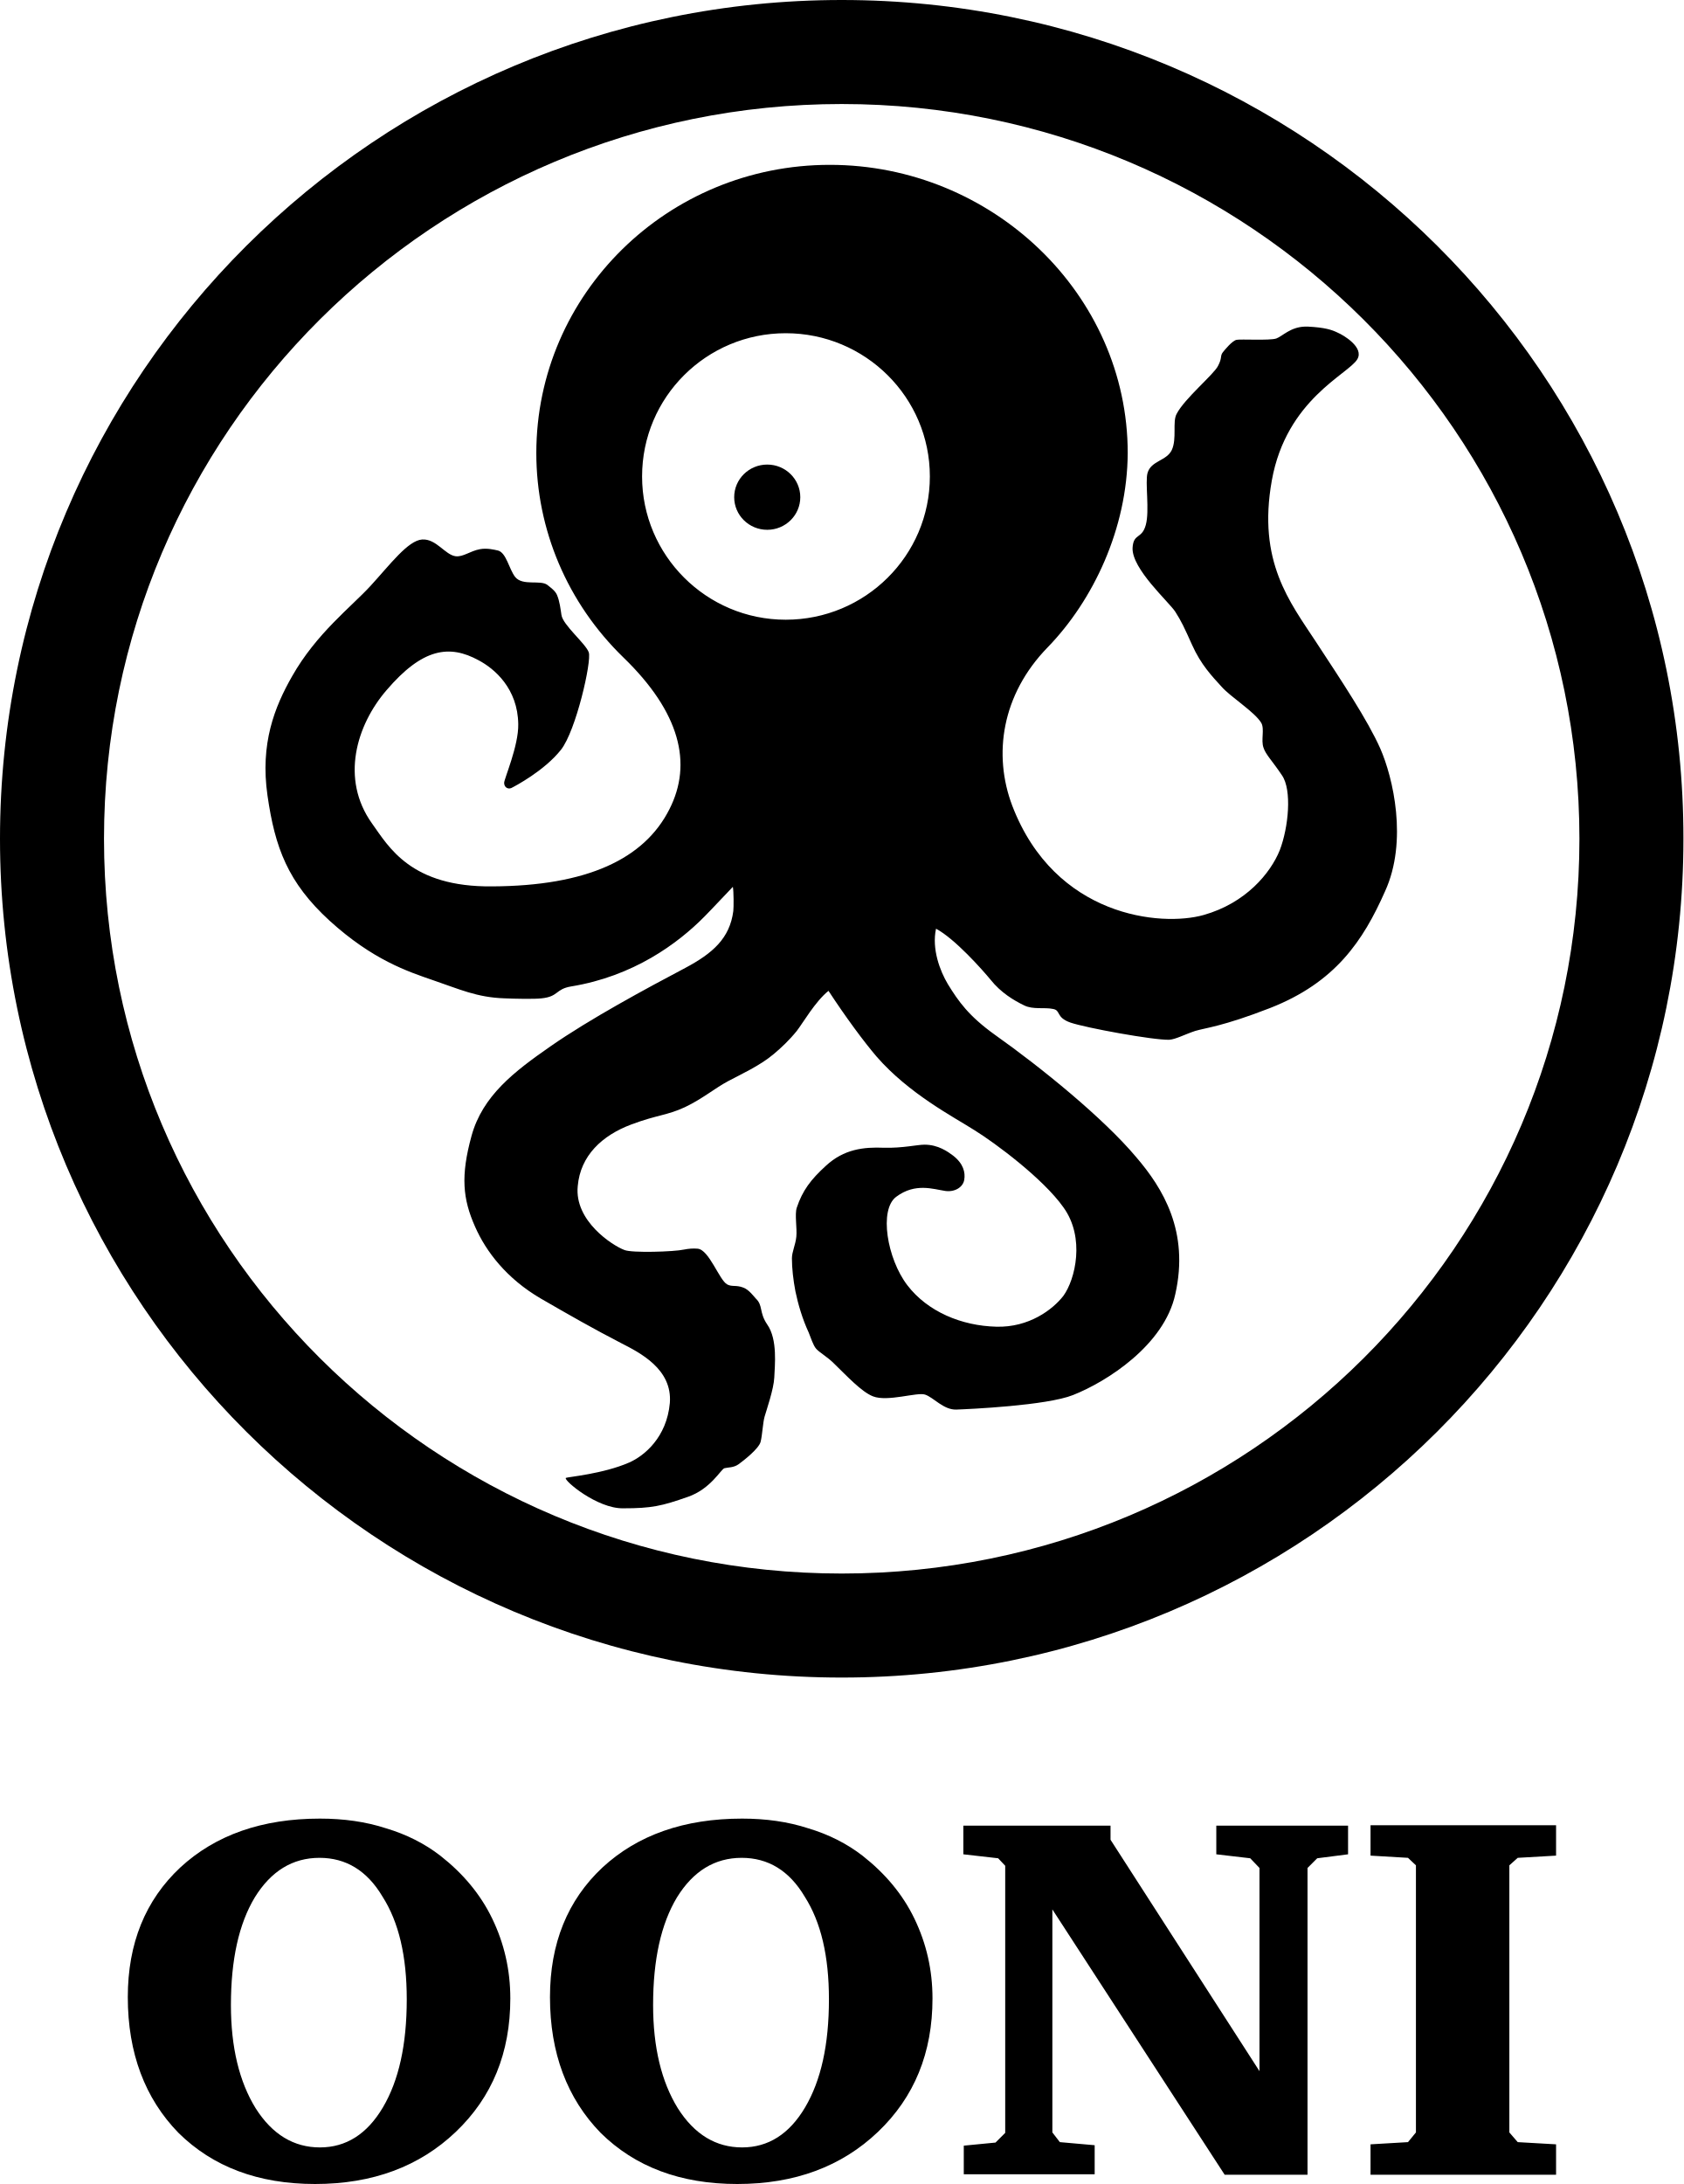
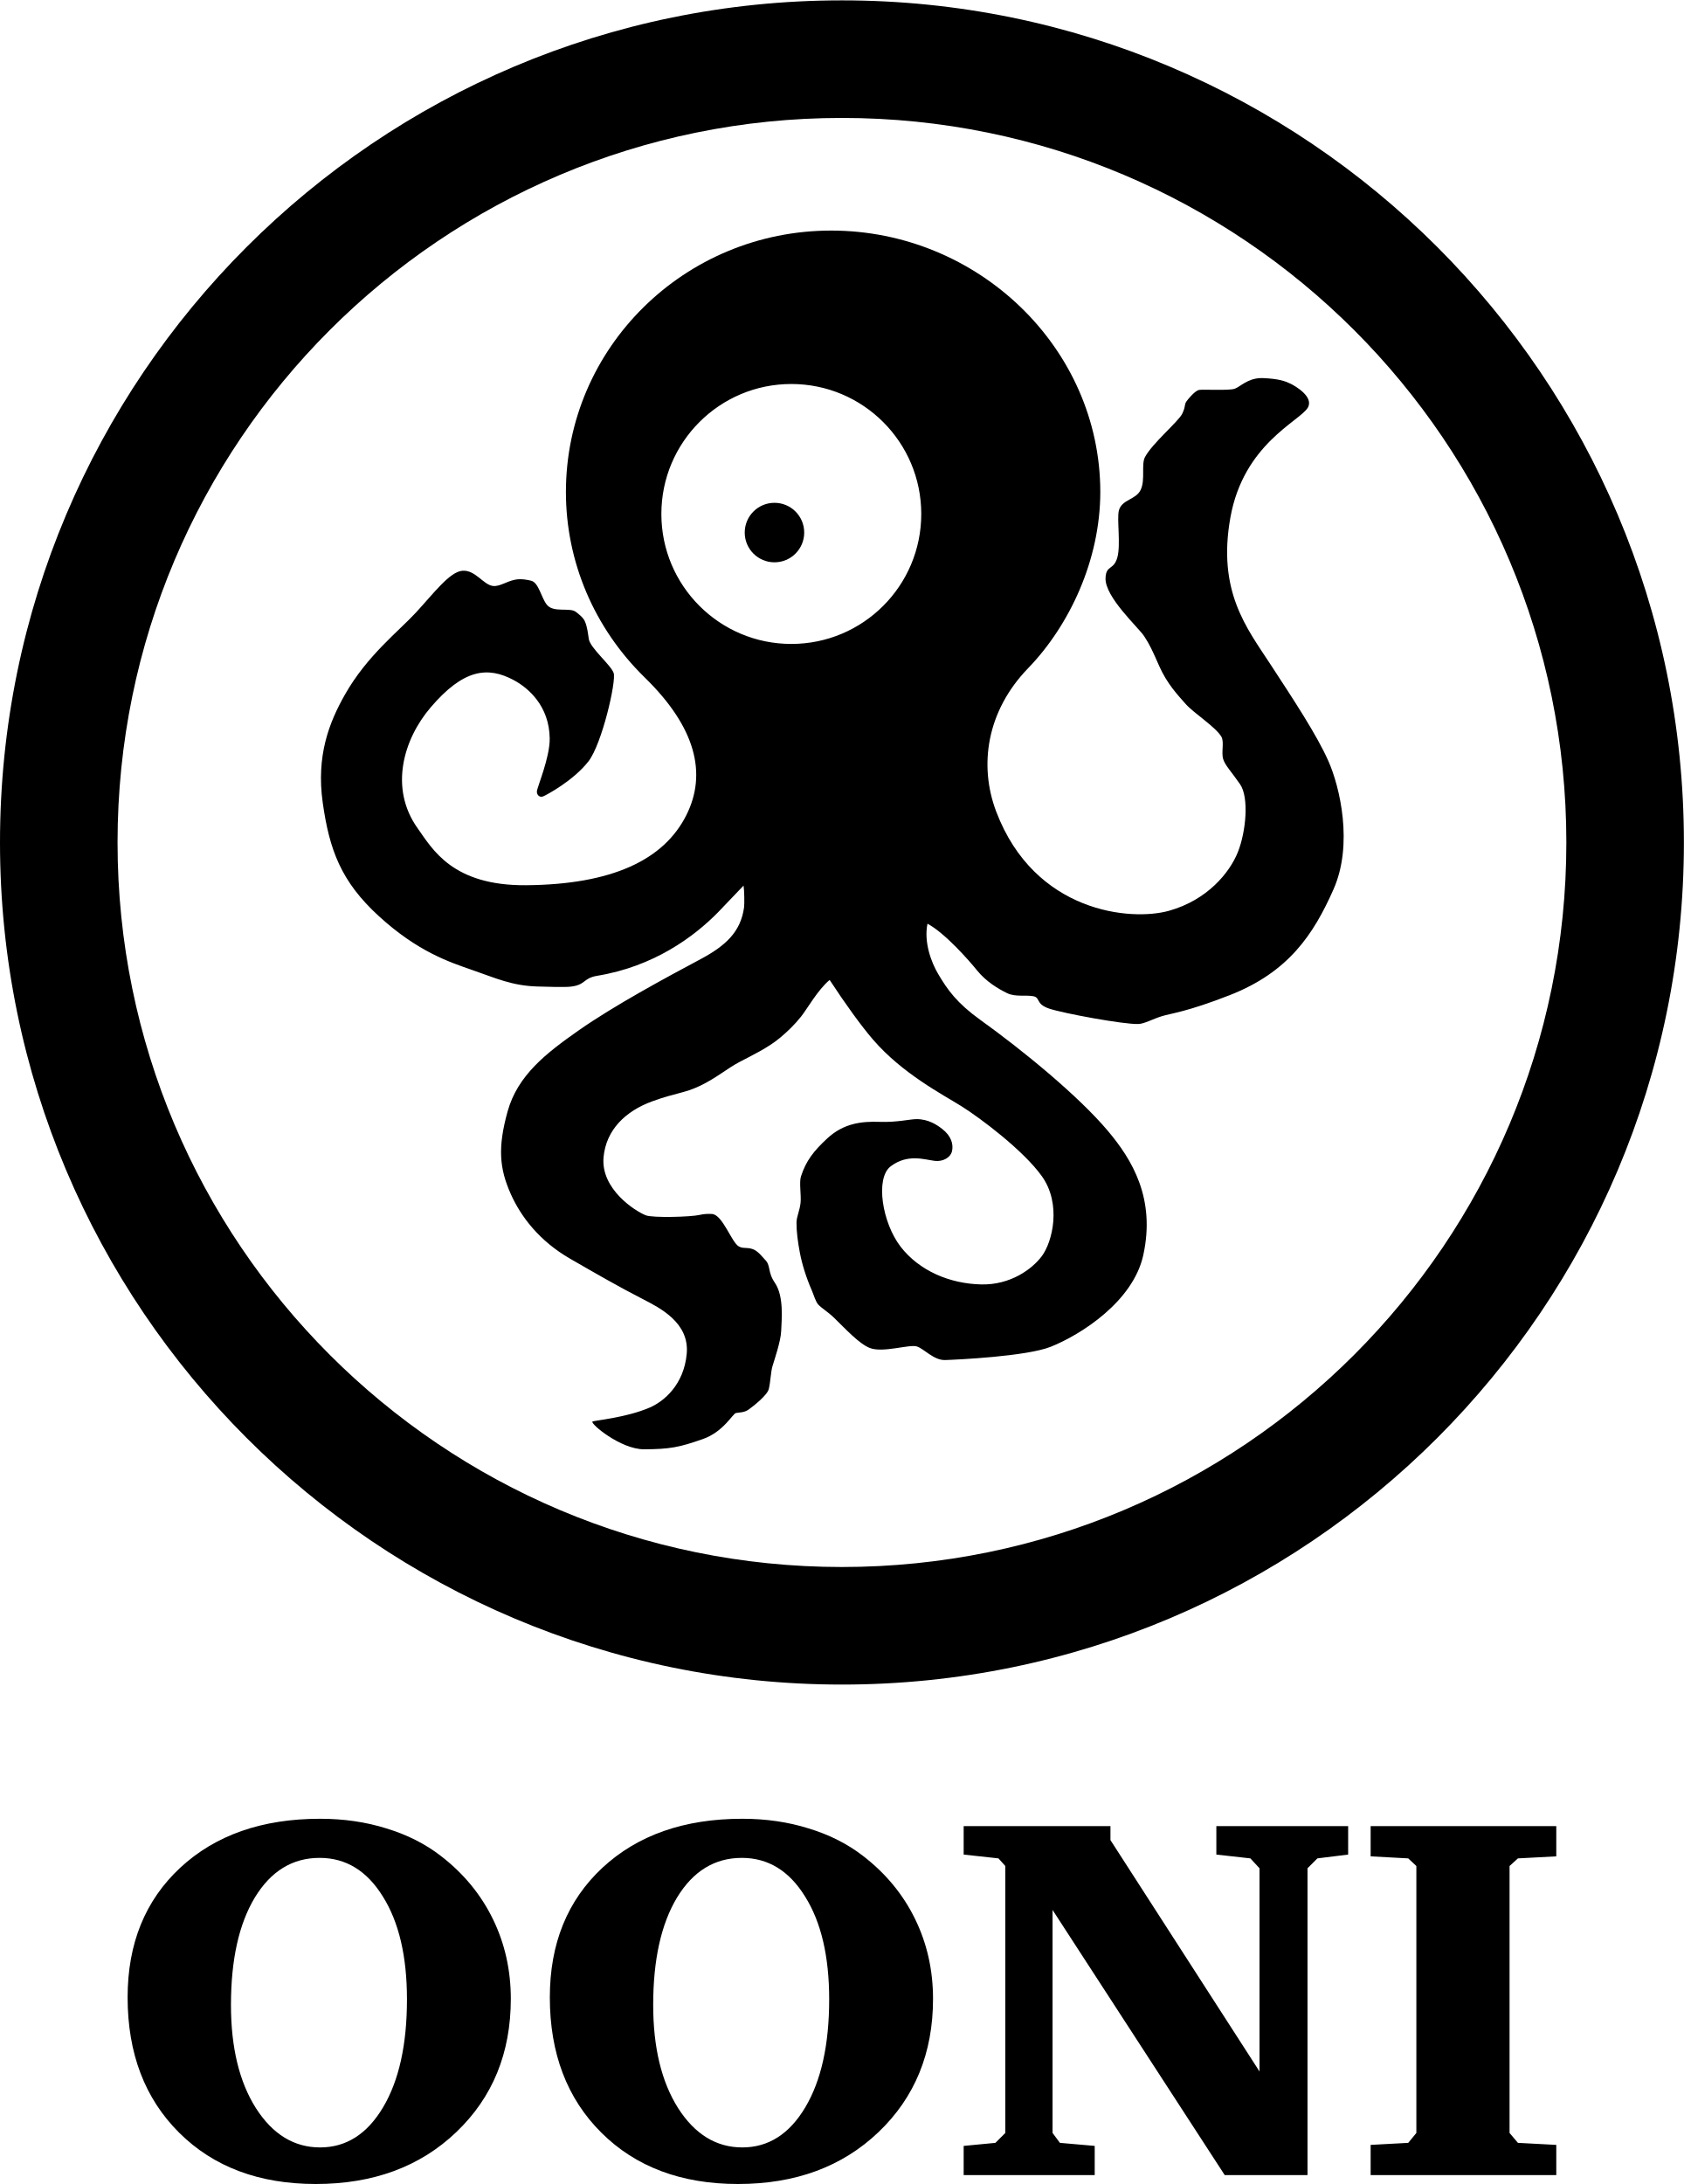
- <svg xmlns="http://www.w3.org/2000/svg" version="1.1" x="0px" y="0px" viewBox="0 0 382.1 495.5" enable-background="new 0 0 382.1 495.5" xml:space="preserve">
+ <svg xmlns="http://www.w3.org/2000/svg" version="1.1" x="0px" y="0px" viewBox="0 0 382.07 495.453" enable-background="new 0 0 382.07 495.453" xml:space="preserve">
  <g id="Layer_1">
</g>
  <g id="Logo">
    <g>
      <g>
        <g>
          <g>
            <g>
-               <path d="M311,493.4v-6.9l8.5-0.5l1.8-2.2v-60.6l-1.8-1.7l-8.5-0.5v-6.9h42.1v6.9l-8.7,0.5l-1.9,1.7v60.6l1.9,2.2l8.7,0.5v6.9        H311z M218.7,493.4v-6.6l7.2-0.7l2.2-2.2v-60.6l-1.6-1.7l-7.9-0.9v-6.5H252v3.2l33.8,52.5v-46.1l-2.1-2.2l-7.7-0.9v-6.5h29.9        v6.5l-7,0.9l-2.2,2.2v69.6h-18.8l-39.1-60.2v50.6l1.7,2.2l7.9,0.7v6.6H218.7z M168.3,421.5c-6.1,0-11,3-14.7,9        c-3.6,6-5.4,14.1-5.4,24.4c0,9.6,1.9,17.4,5.6,23.4c3.8,6,8.7,8.9,14.6,8.9s10.7-3,14.3-9.1c3.6-6.1,5.4-14.2,5.4-24.5        c0-9.8-1.8-17.5-5.5-23.3C179.1,424.4,174.3,421.5,168.3,421.5 M124.8,453.1c0-12.2,4-22,11.9-29.4c8-7.4,18.6-11.1,31.7-11.1        c5.4,0,10.4,0.7,15,2.2c4.7,1.4,8.8,3.5,12.3,6.2c5.1,4,9.1,8.7,11.8,14.3c2.7,5.6,4.1,11.6,4.1,18.1        c0,12.3-4.1,22.4-12.4,30.3c-8.2,7.8-18.8,11.8-31.9,11.8c-12.9,0-23.2-3.9-31-11.6C128.7,476.1,124.8,465.8,124.8,453.1         M72.5,421.5c-6.1,0-11,3-14.7,9c-3.6,6-5.4,14.1-5.4,24.4c0,9.6,1.9,17.4,5.6,23.4c3.8,6,8.7,8.9,14.6,8.9s10.7-3,14.3-9.1        c3.6-6.1,5.4-14.2,5.4-24.5c0-9.8-1.8-17.5-5.5-23.3C83.3,424.4,78.5,421.5,72.5,421.5 M29,453.1c0-12.2,4-22,11.9-29.4        c8-7.4,18.6-11.1,31.7-11.1c5.4,0,10.4,0.7,15,2.2c4.7,1.4,8.8,3.5,12.3,6.2c5.1,4,9.1,8.7,11.8,14.3        c2.7,5.6,4.1,11.6,4.1,18.1c0,12.3-4.1,22.4-12.4,30.3c-8.2,7.8-18.8,11.8-31.9,11.8c-12.9,0-23.2-3.9-31-11.6        C32.9,476.1,29,465.8,29,453.1" />
+               <path d="M310.994,493.437v-6.856l8.528-0.461l1.844-2.247v-60.558l-1.844-1.73l-8.528-0.46v-6.858h42.121v6.858l-8.702,0.46        l-1.9,1.73v60.558l1.9,2.247l8.702,0.461v6.856H310.994z M218.653,493.437v-6.626l7.202-0.692l2.247-2.247v-60.558        l-1.555-1.73l-7.894-0.863v-6.455h33.305v3.17l33.822,52.491v-46.096l-2.075-2.247l-7.721-0.863v-6.455h29.905v6.455        l-6.973,0.863l-2.247,2.247v69.605h-18.783l-39.065-60.154v50.589l1.67,2.247l7.894,0.692v6.626H218.653z M168.316,421.47        c-6.146,0-11.044,2.996-14.694,8.989c-3.612,5.992-5.416,14.116-5.416,24.372c0,9.643,1.882,17.441,5.646,23.394        c3.802,5.953,8.662,8.931,14.578,8.931s10.679-3.034,14.291-9.104c3.61-6.07,5.416-14.232,5.416-24.488        c0-9.758-1.824-17.535-5.474-23.336C179.051,424.389,174.27,421.47,168.316,421.47 M124.754,453.103        c0-12.178,3.977-21.972,11.927-29.386c7.99-7.414,18.574-11.12,31.749-11.12c5.378,0,10.39,0.728,15.039,2.189        c4.685,1.421,8.797,3.495,12.33,6.222c5.147,3.957,9.086,8.72,11.812,14.291c2.727,5.57,4.091,11.62,4.091,18.149        c0,12.292-4.129,22.377-12.388,30.251c-8.221,7.837-18.841,11.754-31.864,11.754c-12.868,0-23.202-3.879-30.999-11.638        C128.653,476.056,124.754,465.818,124.754,453.103 M72.515,421.47c-6.146,0-11.044,2.996-14.692,8.989        c-3.612,5.992-5.418,14.116-5.418,24.372c0,9.643,1.882,17.441,5.648,23.394c3.802,5.953,8.662,8.931,14.578,8.931        s10.679-3.034,14.289-9.104c3.612-6.07,5.418-14.232,5.418-24.488c0-9.758-1.826-17.535-5.474-23.336        C83.252,424.389,78.471,421.47,72.515,421.47 M28.955,453.103c0-12.178,3.975-21.972,11.927-29.386        c7.99-7.414,18.573-11.12,31.749-11.12c5.378,0,10.39,0.728,15.039,2.189c4.685,1.421,8.797,3.495,12.33,6.222        c5.147,3.957,9.084,8.72,11.812,14.291c2.727,5.57,4.089,11.62,4.089,18.149c0,12.292-4.129,22.377-12.388,30.251        c-8.219,7.837-18.841,11.754-31.862,11.754c-12.87,0-23.202-3.879-31.001-11.638        C32.854,476.056,28.955,465.818,28.955,453.103" />
            </g>
          </g>
        </g>
      </g>
+     </g>
+     <g>
+       <path d="M191.035,0.083C85.53,0.083,0,85.613,0,191.118c0,105.504,85.53,191.035,191.035,191.035    c105.505,0,191.035-85.531,191.035-191.035C382.07,85.613,296.54,0.083,191.035,0.083z M191.035,355.484    c-90.775,0-164.364-73.59-164.364-164.365c0-90.776,73.589-164.365,164.364-164.365c90.776,0,164.365,73.589,164.365,164.365    C355.4,281.893,281.811,355.484,191.035,355.484z" />
+       <path d="M301.381,172.588c-2.643-5.927-7.831-13.794-13.169-21.954c-5.338-8.161-12.028-16.491-9.045-33.215    c2.983-16.724,15.75-21.854,17.564-24.928c1.452-2.46-2.868-4.949-3.945-5.462c-1.306-0.619-2.727-1.103-6.159-1.253    c-0.214-0.01-0.422-0.012-0.623-0.003c-3.024,0.108-4.635,2.007-5.881,2.424c-1.351,0.453-7.273,0.094-8.093,0.265    c-0.897,0.188-2.47,2.083-2.807,2.566c-0.589,0.85-0.135,1.062-0.973,2.817c-0.84,1.754-6.824,6.744-8.462,9.856    c-0.878,1.667,0.107,5.113-0.962,7.401c-1.067,2.288-4.27,2.177-4.952,4.684c-0.502,1.846,0.457,7.775-0.351,10.668    c-0.837,2.998-2.572,1.647-2.681,4.704c-0.153,4.308,7.464,11.177,8.76,13.159c1.298,1.984,1.818,3.151,3.421,6.775    c1.788,4.043,4.196,6.563,6.007,8.618c1.813,2.054,6.8,5.202,8.088,7.404c0.715,1.225-0.064,3.564,0.421,5.097    c0.457,1.45,1.766,2.719,3.825,5.694c2.059,2.973,1.369,10.713-0.493,15.391c-1.862,4.68-6.936,10.88-15.617,13.316    c-8.68,2.435-30.475,0.442-39.202-22.457c-4.013-10.533-2.171-22.855,7.208-32.549c9.377-9.694,16.373-24.521,16.395-39.967    c0-32.768-27.812-59.332-61.057-59.332c-33.244,0-60.195,26.563-60.195,59.332c0.013,15.724,6.359,30.802,17.907,42.076    c11.549,11.274,14.157,21.75,9.423,31.197c-5.123,10.22-16.933,15.745-36.343,15.907c-16.728,0.141-21.254-8.168-24.646-12.942    c-6.507-9.155-3.137-20.262,2.965-27.394c7.412-8.663,12.886-9.411,18.905-6.17c3.23,1.74,8.004,5.793,8.112,13.181    c0.064,4.401-2.913,11.217-2.913,12.08c0,0.863,0.702,1.402,1.457,1.078c0.756-0.324,6.816-3.531,10.246-7.928    c3.069-3.933,6.363-18.226,5.717-20.06c-0.648-1.833-5.311-5.646-5.634-7.696c-0.192-1.218-0.335-2.774-0.909-4.052    c-0.391-0.871-1.463-1.673-2.032-2.11c-1.402-1.081-5.069,0.269-6.579-1.619c-1.294-1.618-1.833-5.016-3.559-5.446    c-0.784-0.197-2.291-0.512-3.67-0.232c-1.981,0.404-3.47,1.599-5.011,1.417c-2.154-0.252-3.991-3.667-6.903-3.451    c-2.896,0.214-6.578,5.176-10.568,9.49c-3.991,4.315-11.075,9.764-16.07,18.55c-3.621,6.371-6.58,13.914-5.069,24.591    c1.51,10.678,4.14,17.873,12.726,25.722c8.832,8.074,15.962,10.408,21.246,12.242c5.286,1.832,8.951,3.543,14.668,3.721    c1.97,0.061,6.165,0.191,7.558,0.041c3.522-0.378,2.805-1.928,6.086-2.469c12.779-2.102,21.878-8.773,27.409-14.406    c1.408-1.434,5.099-5.375,5.788-6.055c0.172,0.981,0.225,4.132,0.113,4.95c-0.766,5.61-4.267,8.751-9.877,11.743    c-8.008,4.27-19.635,10.547-27.608,16.127c-7.375,5.165-13.879,10.183-16.167,18.419c-2.288,8.236-1.829,12.964,0.687,18.646    c2.297,5.183,6.483,10.715,13.498,14.757c5.804,3.343,10.882,6.284,16.481,9.158c3.853,1.978,10.591,5.33,9.982,12.347    c-0.618,7.114-5.223,10.878-8.35,12.24c-5.369,2.342-12.726,2.954-13.042,3.203c-0.555,0.442,6.405,6.324,11.745,6.29    c5.832-0.037,7.899-0.429,13.307-2.324c4.702-1.648,6.75-5.758,7.513-5.91c0.763-0.153,1.878-0.063,2.898-0.802    c0.994-0.722,4.155-3.166,4.536-4.613c0.382-1.45,0.459-3.889,0.84-5.186c0.382-1.297,1.907-5.68,1.983-8.044    c0.077-2.365,0.688-7.779-1.43-10.887c-1.755-2.575-0.839-3.928-2.307-5.319c-0.244-0.232-1.476-1.863-2.604-2.286    c-1.459-0.546-2.221-0.069-3.267-0.649c-1.67-0.929-3.666-7.188-6.077-7.362c-0.88-0.063-1.902-0.01-2.792,0.204    c-1.982,0.478-10.661,0.703-12.218,0.103c-2.412-0.928-10.276-5.948-9.609-13.194c0.576-6.224,5.008-10.46,11.019-12.66    c5.368-1.965,7.245-1.792,10.905-3.546c3.61-1.729,6.141-3.927,8.886-5.374c2.744-1.45,6.463-3.184,9.283-5.549    c1.609-1.348,3.221-2.876,4.745-4.793c1.306-1.638,3.799-6.081,6.46-8.286c3.641,5.567,7.199,10.468,9.826,13.516    c6.671,7.739,15.785,12.449,20.056,15.118c4.27,2.668,14.068,10.013,18.265,15.884c4.501,6.29,2.439,14.908-0.039,18.187    c-2.145,2.84-7.015,6.522-13.726,6.369c-7.177-0.163-14.055-3.109-18.265-8.543c-4.194-5.416-5.828-15.582-2.25-18.264    c3.848-2.885,7.619-1.51,9.99-1.222c1.858,0.227,3.623-0.763,3.928-2.288c0.304-1.525-0.191-3.357-2.25-4.958    c-1.093-0.85-3.103-2.258-5.876-2.223c-1.52,0.018-4.385,0.754-8.271,0.619c-4.126-0.143-8.189,0.298-11.92,3.747    c-3.069,2.841-4.83,5.082-5.978,8.64c-0.437,1.352,0.092,4.262-0.091,5.993c-0.182,1.749-0.904,3.118-0.917,4.464    c-0.022,2,0.306,4.45,0.761,6.839c0.507,2.661,1.474,5.735,2.672,8.457c0.489,1.114,0.884,2.641,1.514,3.317    c0.764,0.823,2.226,1.674,3.611,3.026c2.622,2.558,5.662,5.86,8.059,6.808c2.977,1.178,8.999-0.878,10.677-0.343    c1.677,0.533,3.831,3.16,6.423,3.085c2.594-0.076,18.485-0.824,23.966-3.01c6.85-2.733,18.664-10.261,20.986-20.739    c2.863-12.92-2.564-21.759-8.011-28.225c-6.726-7.983-19.344-18.296-28.864-25.127c-5.453-3.912-7.522-6.889-9.63-10.44    c-1.603-2.699-3.3-7.259-2.449-11.442c3.923,2.054,9.528,8.451,11.168,10.495c2.112,2.628,4.805,4.227,6.887,5.25    c1.842,0.906,4.144,0.387,5.898,0.692c1.753,0.303,0.497,1.74,3.624,2.809c3.128,1.067,16.951,3.623,20.277,3.506    c1.359-0.048,3.181-1.102,5.33-1.775c2.059-0.646,5.581-0.935,15.358-4.755c13.409-5.239,19.043-13.781,23.575-23.996    C307.092,191.559,304.023,178.515,301.381,172.588z M179.546,146.082c-16.284,0-29.485-13.2-29.485-29.484    c0-16.285,13.202-29.486,29.485-29.486s29.485,13.2,29.485,29.486C209.032,132.882,195.83,146.082,179.546,146.082z" />
      <g>
        <g>
-           <g>
-             <path d="M191,0C85.5,0,0,85.2,0,190.3c0,105.1,85.5,190.3,191,190.3s191-85.2,191-190.3C382.1,85.2,296.5,0,191,0z M191,357       c-92.5,0-167.4-74.7-167.4-166.7c0-92.1,75-166.7,167.4-166.7s167.4,74.7,167.4,166.7C358.4,282.4,283.5,357,191,357z" />
-           </g>
-         </g>
-         <g>
-           <g>
-             <path d="M313.2,169.8c-2.9-6.5-8.7-15.2-14.6-24.2c-5.9-9-13.3-18.2-10-36.6S306,84.9,308,81.5c1.6-2.7-3.2-5.5-4.4-6       c-1.4-0.7-3-1.2-6.8-1.4c-0.2,0-0.5,0-0.7,0c-3.3,0.1-5.1,2.2-6.5,2.7c-1.5,0.5-8.1,0.1-9,0.3c-1,0.2-2.7,2.3-3.1,2.8       c-0.7,0.9-0.1,1.2-1.1,3.1c-0.9,1.9-7.6,7.4-9.4,10.9c-1,1.8,0.1,5.6-1.1,8.2c-1.2,2.5-4.7,2.4-5.5,5.2       c-0.6,2,0.5,8.6-0.4,11.8c-0.9,3.3-2.8,1.8-3,5.2c-0.2,4.8,8.3,12.3,9.7,14.5c1.4,2.2,2,3.5,3.8,7.5c2,4.5,4.6,7.2,6.7,9.5       c2,2.3,7.5,5.7,9,8.2c0.8,1.4-0.1,3.9,0.5,5.6c0.5,1.6,2,3,4.2,6.3c2.3,3.3,1.5,11.8-0.5,17c-2.1,5.2-7.7,12-17.3,14.7       c-9.6,2.7-33.7,0.5-43.4-24.8c-4.4-11.6-2.4-25.2,8-35.9c10.4-10.7,18.1-27,18.2-44.1c0-36.1-30.8-65.4-67.6-65.4       s-66.6,29.3-66.6,65.4c0,17.3,7,34,19.8,46.4c12.8,12.4,15.7,24,10.4,34.4c-5.7,11.3-18.7,17.4-40.2,17.5       c-18.5,0.2-23.5-9-27.3-14.3c-7.2-10.1-3.5-22.3,3.3-30.2c8.2-9.6,14.3-10.4,20.9-6.8c3.6,1.9,8.9,6.4,9,14.5       c0.1,4.9-3.2,12.4-3.2,13.3c0,1,0.8,1.5,1.6,1.2c0.8-0.4,7.5-3.9,11.3-8.7c3.4-4.3,7-20.1,6.3-22.1c-0.7-2-5.9-6.2-6.2-8.5       c-0.2-1.3-0.4-3.1-1-4.5c-0.4-1-1.6-1.8-2.2-2.3c-1.6-1.2-5.6,0.3-7.3-1.8c-1.4-1.8-2-5.5-3.9-6c-0.9-0.2-2.5-0.6-4.1-0.3       c-2.2,0.4-3.8,1.8-5.5,1.6c-2.4-0.3-4.4-4-7.6-3.8c-3.2,0.2-7.3,5.7-11.7,10.5c-4.4,4.8-12.3,10.8-17.8,20.5       c-4,7-7.3,15.3-5.6,27.1c1.7,11.8,4.6,19.7,14.1,28.4c9.8,8.9,17.7,11.5,23.5,13.5c5.9,2,9.9,3.9,16.2,4.1       c2.2,0.1,6.8,0.2,8.4,0c3.9-0.4,3.1-2.1,6.7-2.7c14.1-2.3,24.2-9.7,30.3-15.9c1.6-1.6,5.6-5.9,6.4-6.7c0.2,1.1,0.2,4.6,0.1,5.5       c-0.8,6.2-4.7,9.6-10.9,12.9c-8.9,4.7-21.7,11.6-30.6,17.8c-8.2,5.7-15.4,11.2-17.9,20.3c-2.5,9.1-2,14.3,0.8,20.6       c2.5,5.7,7.2,11.8,14.9,16.3c6.4,3.7,12,6.9,18.2,10.1c4.3,2.2,11.7,5.9,11.1,13.6c-0.7,7.8-5.8,12-9.2,13.5       c-5.9,2.6-14.1,3.3-14.4,3.5c-0.6,0.5,7.1,7,13,6.9c6.5,0,8.7-0.5,14.7-2.6c5.2-1.8,7.5-6.3,8.3-6.5s2.1-0.1,3.2-0.9       c1.1-0.8,4.6-3.5,5-5.1c0.4-1.6,0.5-4.3,0.9-5.7c0.4-1.4,2.1-6.3,2.2-8.9c0.1-2.6,0.8-8.6-1.6-12c-1.9-2.8-0.9-4.3-2.6-5.9       c-0.3-0.3-1.6-2.1-2.9-2.5c-1.6-0.6-2.5-0.1-3.6-0.7c-1.8-1-4.1-7.9-6.7-8.1c-1-0.1-2.1,0-3.1,0.2c-2.2,0.5-11.8,0.8-13.5,0.1       c-2.7-1-11.4-6.6-10.6-14.5c0.6-6.9,5.5-11.5,12.2-14c5.9-2.2,8-2,12.1-3.9c4-1.9,6.8-4.3,9.8-5.9c3-1.6,7.2-3.5,10.3-6.1       c1.8-1.5,3.6-3.2,5.3-5.3c1.4-1.8,4.2-6.7,7.2-9.1c4,6.1,8,11.5,10.9,14.9c7.4,8.5,17.5,13.7,22.2,16.7       c4.7,2.9,15.6,11,20.2,17.5c5,6.9,2.7,16.4,0,20.1c-2.4,3.1-7.8,7.2-15.2,7c-7.9-0.2-15.6-3.4-20.2-9.4       c-4.6-6-6.5-17.2-2.5-20.1c4.3-3.2,8.4-1.7,11.1-1.3c2.1,0.3,4-0.8,4.3-2.5c0.3-1.7-0.2-3.7-2.5-5.5c-1.2-0.9-3.4-2.5-6.5-2.5       c-1.7,0-4.9,0.8-9.2,0.7c-4.6-0.2-9.1,0.3-13.2,4.1c-3.4,3.1-5.3,5.6-6.6,9.5c-0.5,1.5,0.1,4.7-0.1,6.6c-0.2,1.9-1,3.4-1,4.9       c0,2.2,0.3,4.9,0.8,7.5c0.6,2.9,1.6,6.3,3,9.3c0.5,1.2,1,2.9,1.7,3.7c0.8,0.9,2.5,1.8,4,3.3c2.9,2.8,6.3,6.5,8.9,7.5       c3.3,1.3,10-1,11.8-0.4c1.9,0.6,4.2,3.5,7.1,3.4c2.9-0.1,20.5-0.9,26.5-3.3c7.6-3,20.7-11.3,23.2-22.9       c3.2-14.2-2.8-24-8.9-31.1c-7.4-8.8-21.4-20.2-32-27.7c-6-4.3-8.3-7.6-10.7-11.5c-1.8-3-3.7-8-2.7-12.6       c4.3,2.3,10.5,9.3,12.4,11.6c2.3,2.9,5.3,4.7,7.6,5.8c2,1,4.6,0.4,6.5,0.8c1.9,0.3,0.6,1.9,4,3.1c3.5,1.2,18.8,4,22.4,3.9       c1.5-0.1,3.5-1.2,5.9-2c2.3-0.7,6.2-1,17-5.2c14.8-5.8,21.1-15.2,26.1-26.5C319.5,190.8,316.1,176.4,313.2,169.8z M178.3,140.6       c-18,0-32.6-14.6-32.6-32.5c0-18,14.6-32.5,32.6-32.5S211,90.1,211,108.1C211,126.1,196.3,140.6,178.3,140.6z" />
-           </g>
-         </g>
-         <g>
-           <g>
-             <ellipse cx="174.1" cy="112.8" rx="7.5" ry="7.4" />
-           </g>
+           <path d="M175.724,114.065c3.728,0,6.749,3.021,6.749,6.749c0,3.728-3.021,6.749-6.749,6.749c-3.728,0-6.749-3.021-6.749-6.749      C168.975,117.086,171.996,114.065,175.724,114.065" />
        </g>
      </g>
    </g>
  </g>
</svg>
